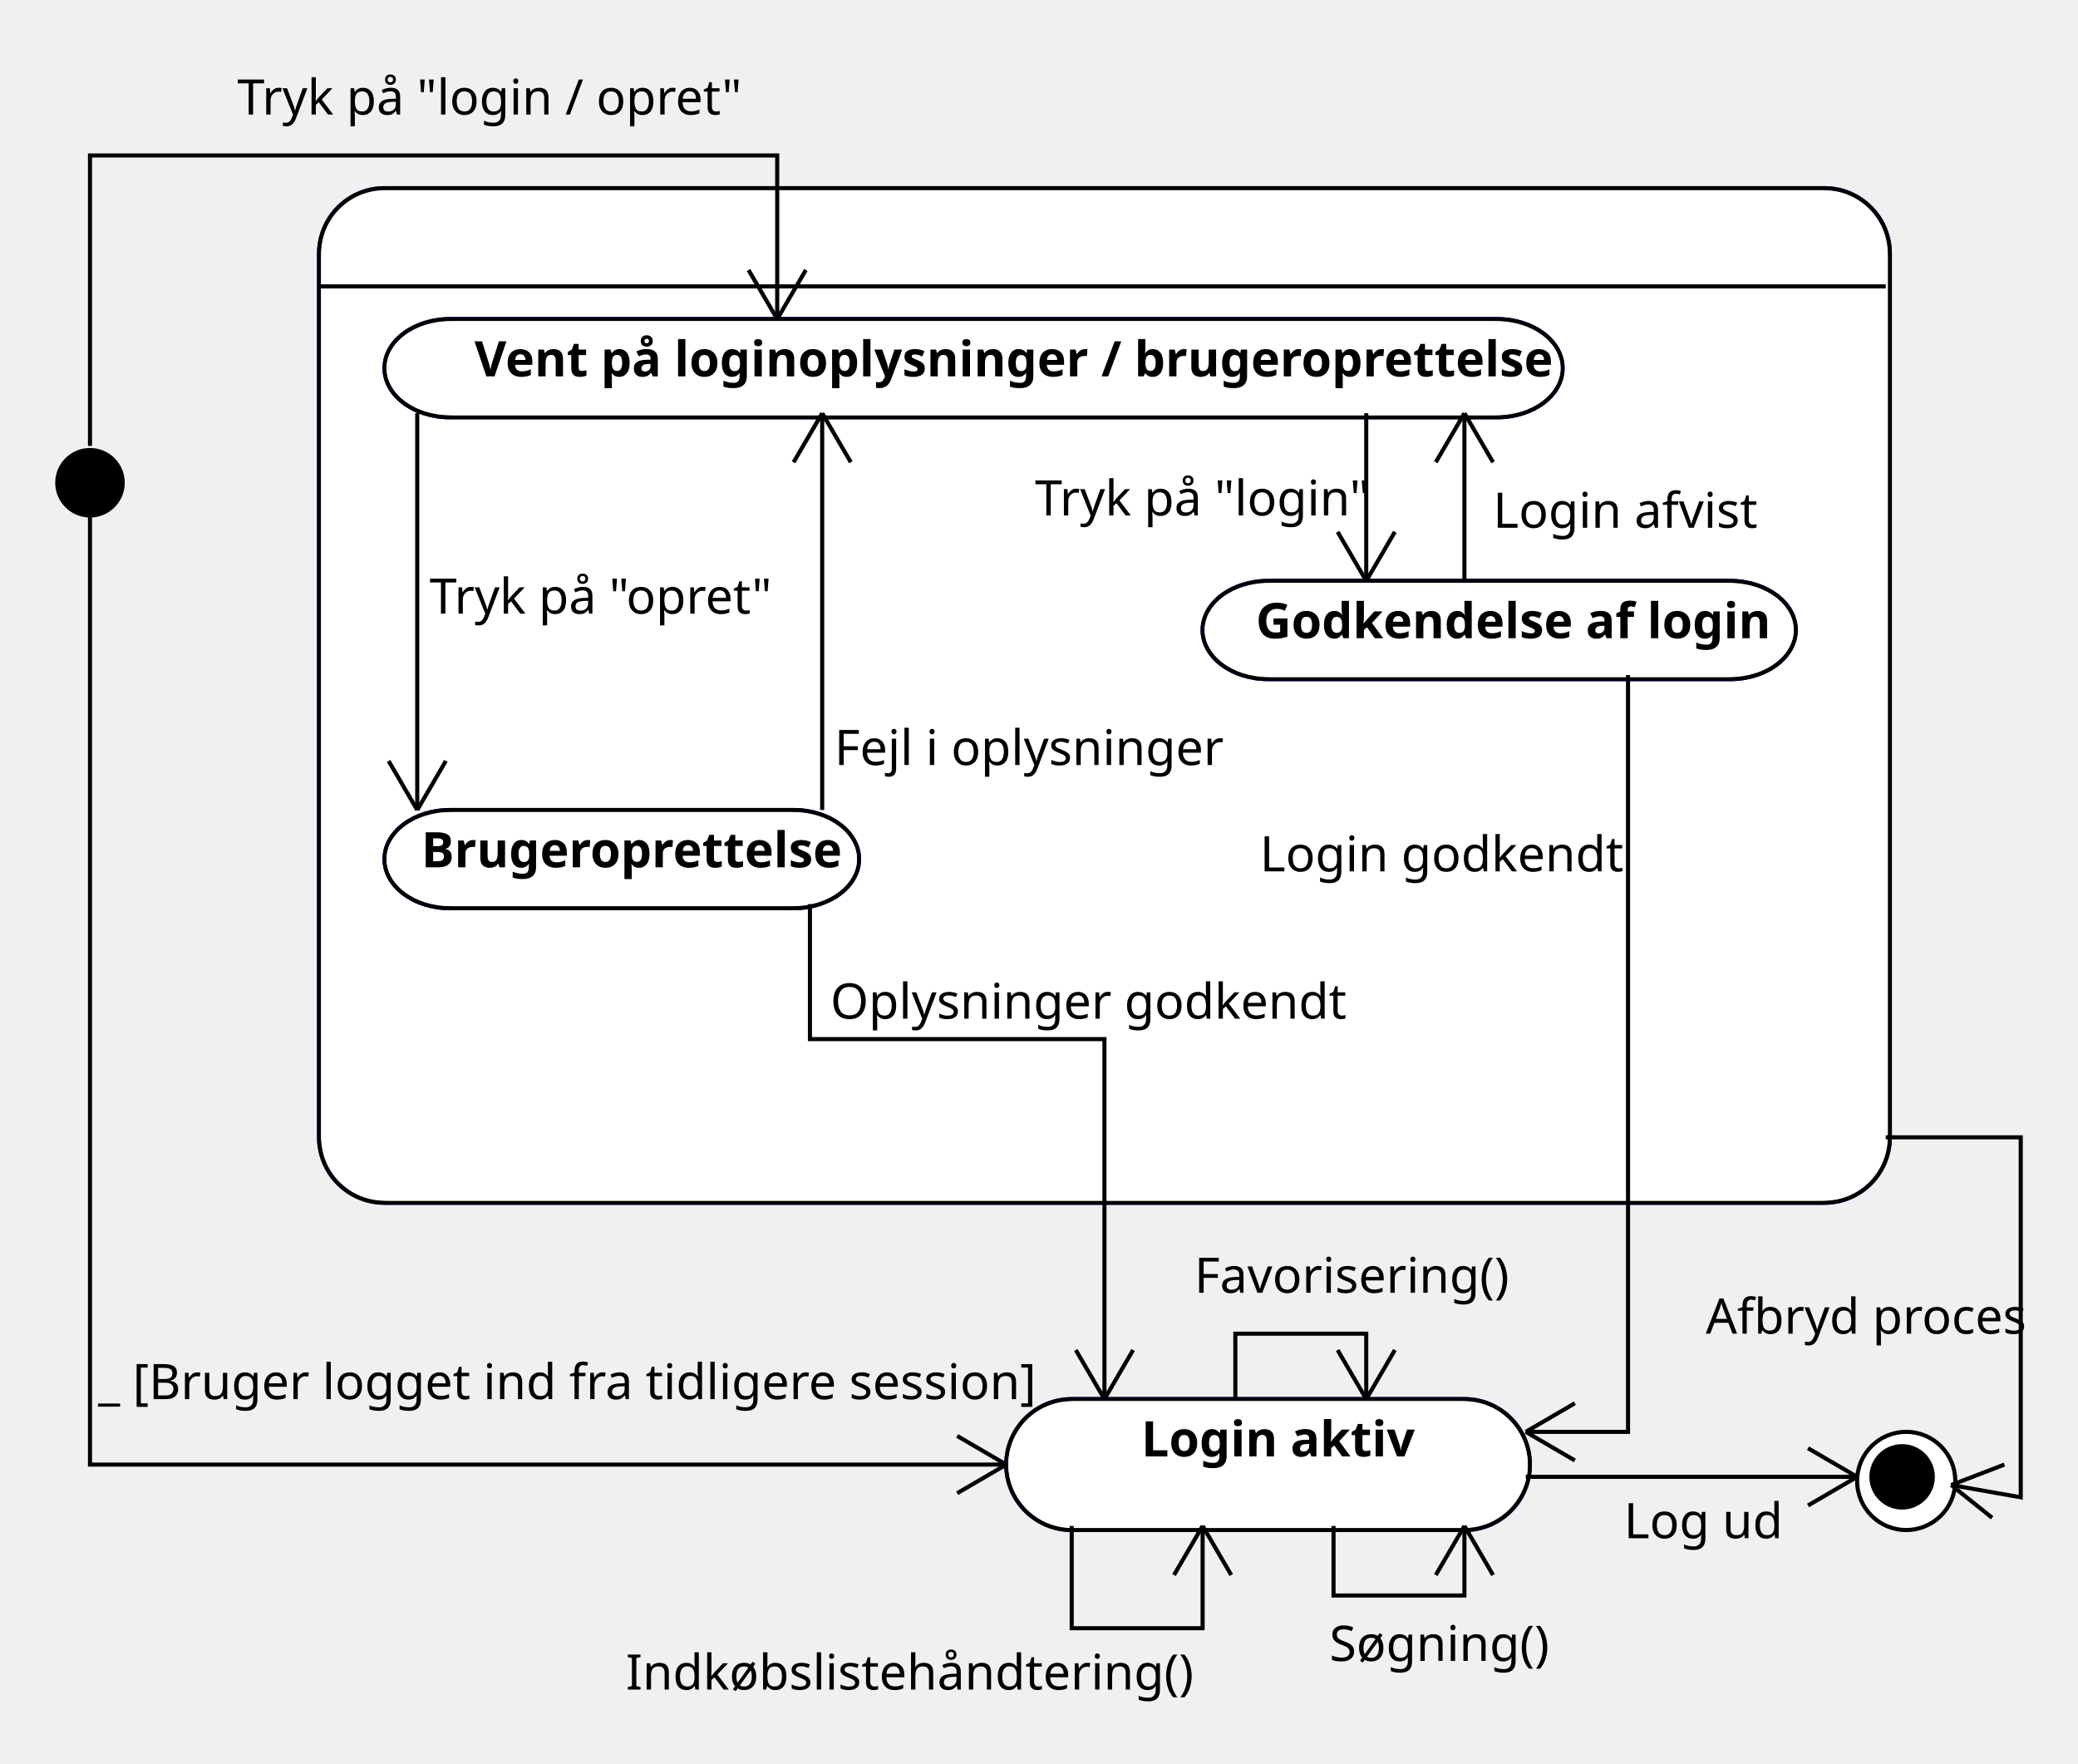
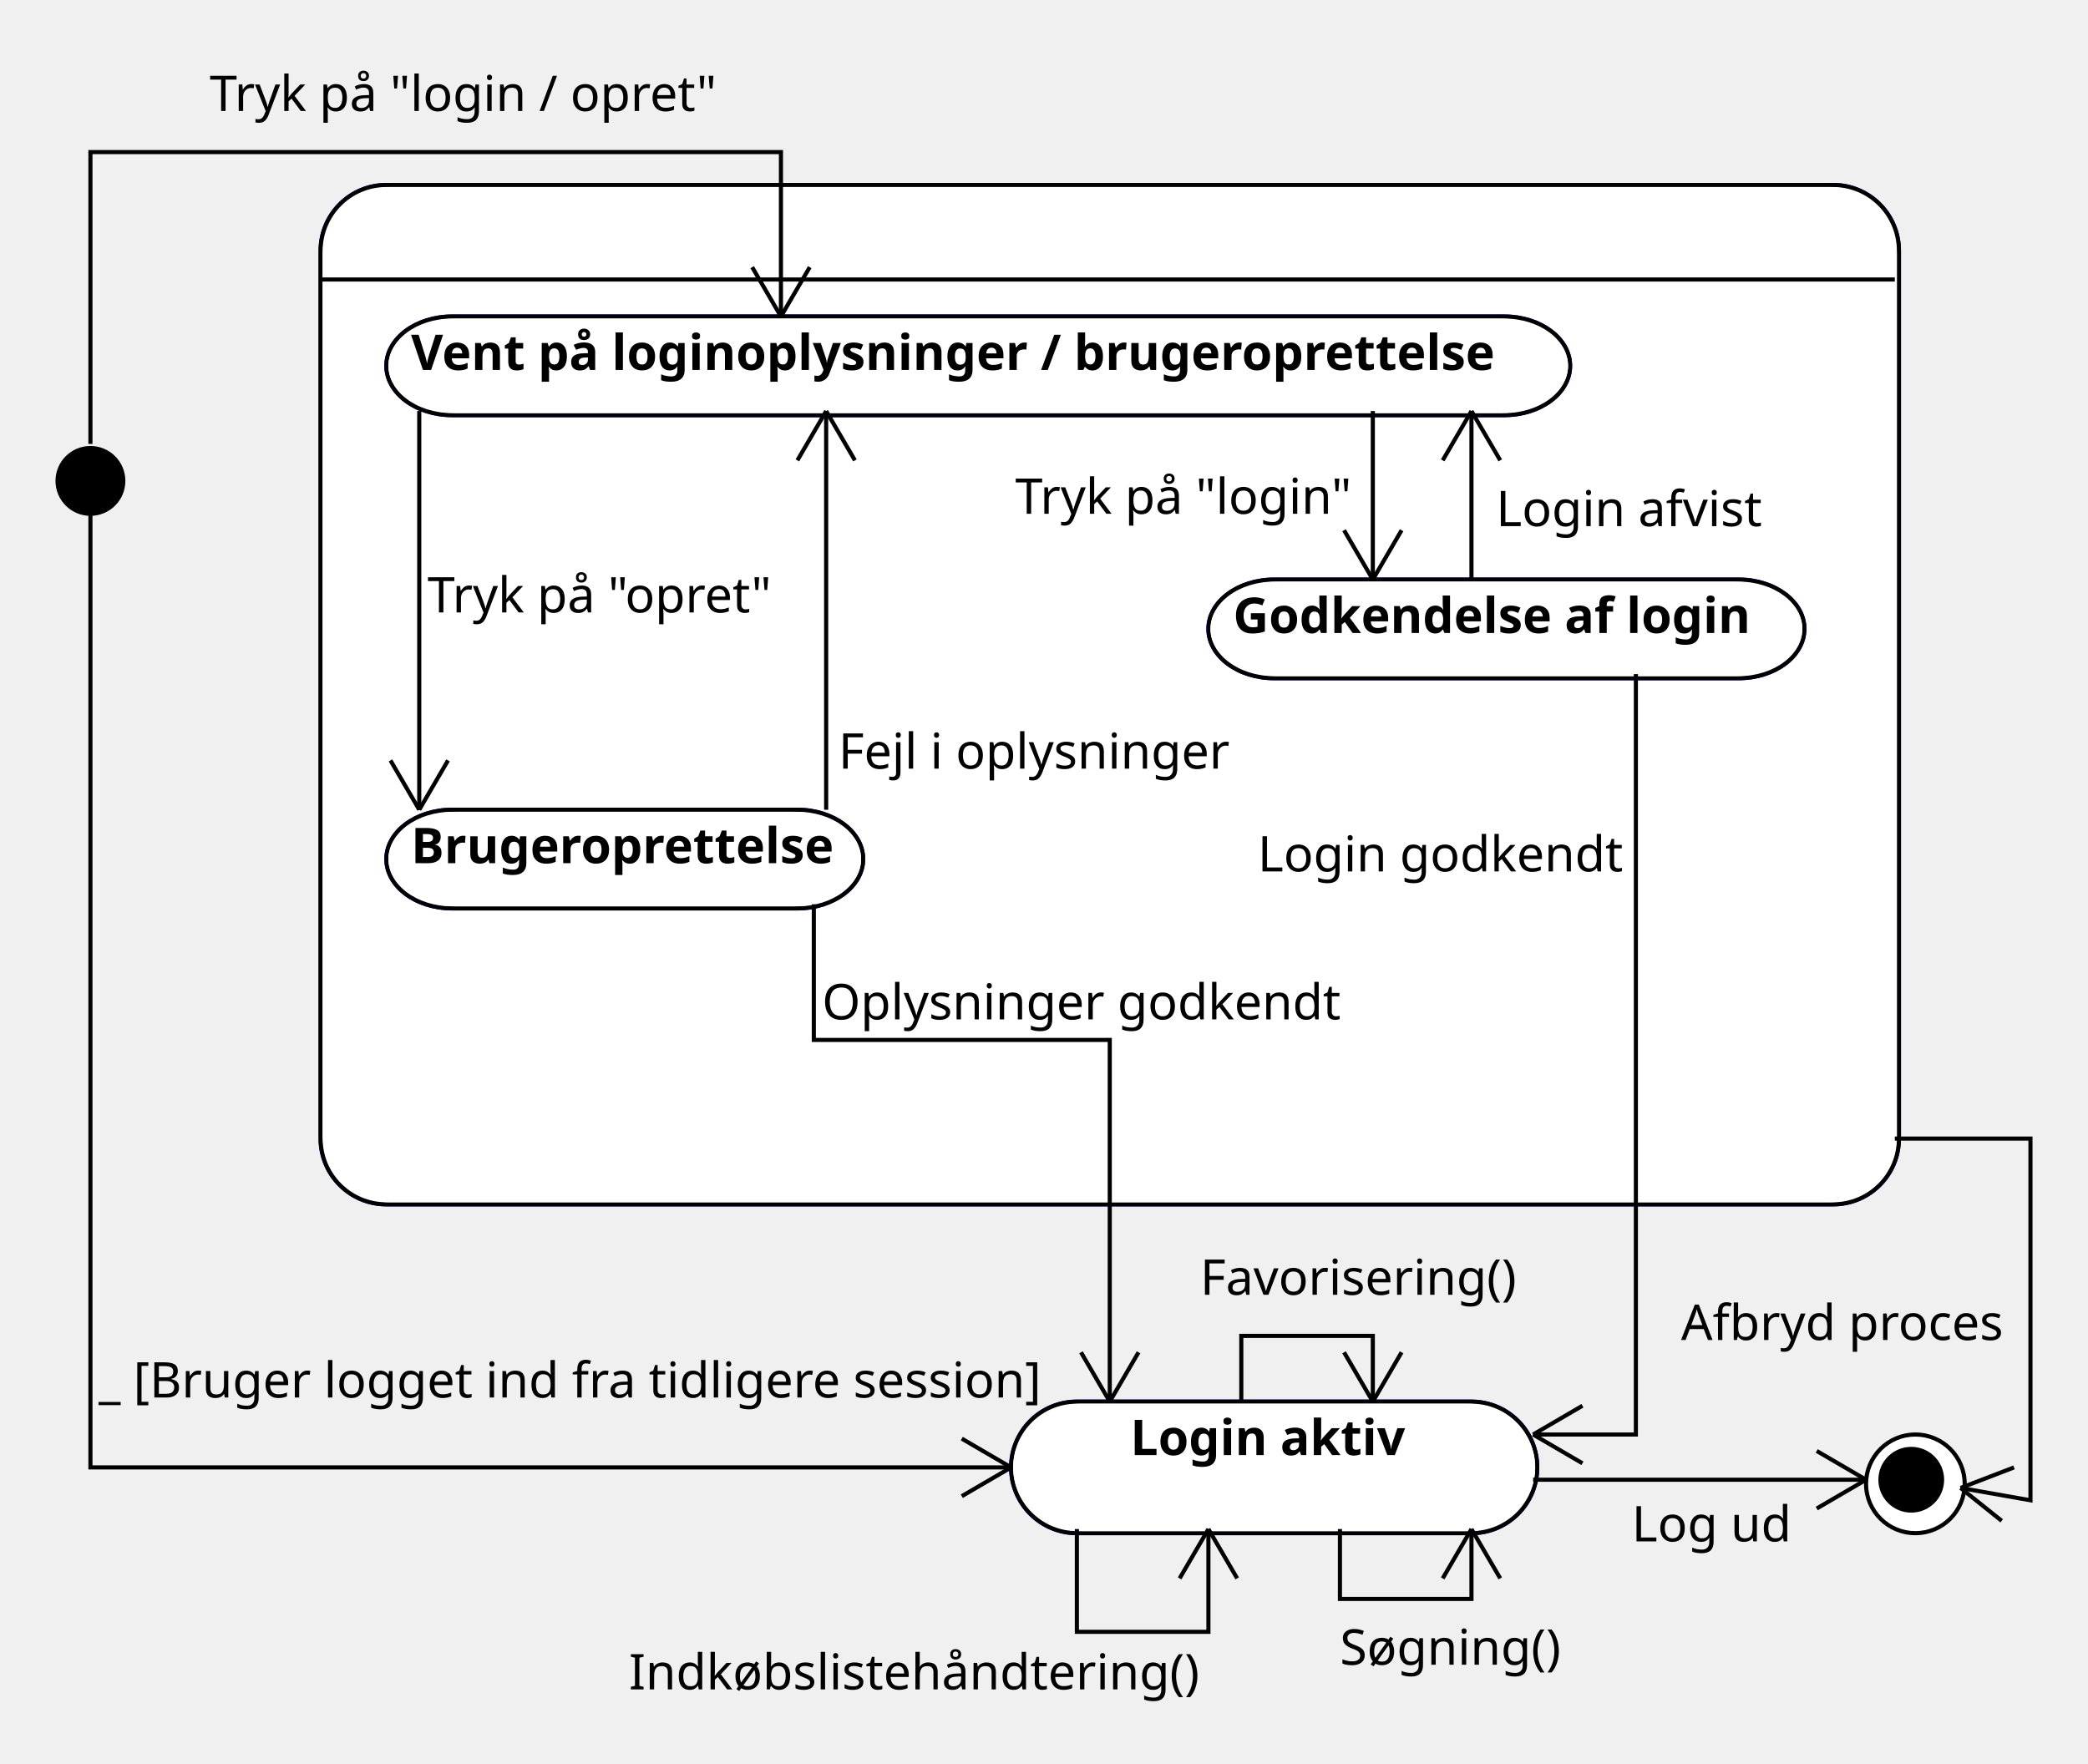
- <svg xmlns="http://www.w3.org/2000/svg" height="431" version="1.1" width="508">
-   <ellipse cx="22" cy="118" fill="#000000" rx="8.0" ry="8.0" stroke="#000000" stroke-width="1" />
-   <rect fill="#00ff" height="32" rx="16" ry="16" stroke="#00ff" stroke-width="1" width="128" x="246" y="342" />
-   <rect fill="#ffffff" height="32" rx="16" ry="16" stroke="#000000" stroke-width="1" width="128" x="246" y="342" />
-   <rect fill="#ffffff" height="30" rx="16" ry="16" stroke="#ffffff" stroke-width="1" width="126" x="247" y="343" />
-   <text font-family="Dialog" font-size="12" font-weight="bold" x="279" y="356">
+ <svg xmlns="http://www.w3.org/2000/svg" height="429" version="1.1" width="508">
+   <ellipse cx="22" cy="117" fill="#000000" rx="8.0" ry="8.0" stroke="#000000" stroke-width="1" />
+   <rect fill="#00ff" height="32" rx="16" ry="16" stroke="#00ff" stroke-width="1" width="128" x="246" y="341" />
+   <rect fill="#ffffff" height="32" rx="16" ry="16" stroke="#000000" stroke-width="1" width="128" x="246" y="341" />
+   <rect fill="#ffffff" height="30" rx="16" ry="16" stroke="#ffffff" stroke-width="1" width="126" x="247" y="342" />
+   <text font-family="Dialog" font-size="12" font-weight="bold" x="275" y="354">
Login aktiv</text>
-   <ellipse cx="466" cy="362" fill="#000000" rx="12.0" ry="12.0" stroke="#000000" stroke-width="1" />
-   <ellipse cx="466" cy="362" fill="#ffffff" rx="11.0" ry="11.0" stroke="#ffffff" stroke-width="1" />
-   <ellipse cx="465" cy="361" fill="#000000" rx="7.5" ry="7.5" stroke="#000000" stroke-width="1" />
-   <polyline fill="none" points="373,361 454,361" stroke="#000000" stroke-width="1" />
-   <line fill="#000000" stroke="#000000" stroke-width="1" x1="442" x2="454" y1="368" y2="361" />
-   <line fill="#000000" stroke="#000000" stroke-width="1" x1="442" x2="454" y1="354" y2="361" />
-   <text font-family="Dialog" font-size="12" x="397" y="376">
+   <ellipse cx="466" cy="361" fill="#000000" rx="12.0" ry="12.0" stroke="#000000" stroke-width="1" />
+   <ellipse cx="466" cy="361" fill="#ffffff" rx="11.0" ry="11.0" stroke="#ffffff" stroke-width="1" />
+   <ellipse cx="465" cy="360" fill="#000000" rx="7.5" ry="7.5" stroke="#000000" stroke-width="1" />
+   <polyline fill="none" points="373,360 454,360" stroke="#000000" stroke-width="1" />
+   <line fill="#000000" stroke="#000000" stroke-width="1" x1="442" x2="454" y1="367" y2="360" />
+   <line fill="#000000" stroke="#000000" stroke-width="1" x1="442" x2="454" y1="353" y2="360" />
+   <text font-family="Dialog" font-size="12" x="397" y="375">
Log ud</text>
-   <rect fill="#00ff" height="248" rx="16" ry="16" stroke="#00ff" stroke-width="1" width="384" x="78" y="46" />
-   <rect fill="#ffffff" height="248" rx="16" ry="16" stroke="#000000" stroke-width="1" width="384" x="78" y="46" />
-   <rect fill="#ffffff" height="246" rx="16" ry="16" stroke="#ffffff" stroke-width="1" width="382" x="79" y="47" />
-   <line fill="#000000" stroke="#000000" stroke-width="1" x1="78" x2="461" y1="70" y2="70" />
-   <rect fill="#00ff" height="24" rx="16" ry="16" stroke="#00ff" stroke-width="1" width="145" x="294" y="142" />
-   <rect fill="#ffffff" height="24" rx="16" ry="16" stroke="#000000" stroke-width="1" width="145" x="294" y="142" />
-   <rect fill="#ffffff" height="22" rx="16" ry="16" stroke="#ffffff" stroke-width="1" width="143" x="295" y="143" />
-   <text font-family="Dialog" font-size="12" font-weight="bold" x="307" y="156">
+   <rect fill="#00ff" height="248" rx="16" ry="16" stroke="#00ff" stroke-width="1" width="384" x="78" y="45" />
+   <rect fill="#ffffff" height="248" rx="16" ry="16" stroke="#000000" stroke-width="1" width="384" x="78" y="45" />
+   <rect fill="#ffffff" height="246" rx="16" ry="16" stroke="#ffffff" stroke-width="1" width="382" x="79" y="46" />
+   <line fill="#000000" stroke="#000000" stroke-width="1" x1="78" x2="461" y1="68" y2="68" />
+   <rect fill="#00ff" height="24" rx="16" ry="16" stroke="#00ff" stroke-width="1" width="145" x="294" y="141" />
+   <rect fill="#ffffff" height="24" rx="16" ry="16" stroke="#000000" stroke-width="1" width="145" x="294" y="141" />
+   <rect fill="#ffffff" height="22" rx="16" ry="16" stroke="#ffffff" stroke-width="1" width="143" x="295" y="142" />
+   <text font-family="Dialog" font-size="12" font-weight="bold" x="300" y="154">
Godkendelse af login</text>
-   <polyline fill="none" points="398,165 398,350 373,350" stroke="#000000" stroke-width="1" />
-   <line fill="#000000" stroke="#000000" stroke-width="1" x1="385" x2="373" y1="343" y2="350" />
-   <line fill="#000000" stroke="#000000" stroke-width="1" x1="385" x2="373" y1="357" y2="350" />
-   <text font-family="Dialog" font-size="12" x="308" y="213">
+   <polyline fill="none" points="398,164 398,349 373,349" stroke="#000000" stroke-width="1" />
+   <line fill="#000000" stroke="#000000" stroke-width="1" x1="385" x2="373" y1="342" y2="349" />
+   <line fill="#000000" stroke="#000000" stroke-width="1" x1="385" x2="373" y1="356" y2="349" />
+   <text font-family="Dialog" font-size="12" x="306" y="212">
Login godkendt</text>
-   <rect fill="#00ff" height="24" rx="16" ry="16" stroke="#00ff" stroke-width="1" width="288" x="94" y="78" />
-   <rect fill="#ffffff" height="24" rx="16" ry="16" stroke="#000000" stroke-width="1" width="288" x="94" y="78" />
-   <rect fill="#ffffff" height="22" rx="16" ry="16" stroke="#ffffff" stroke-width="1" width="286" x="95" y="79" />
-   <text font-family="Dialog" font-size="12" font-weight="bold" x="116" y="92">
+   <rect fill="#00ff" height="24" rx="16" ry="16" stroke="#00ff" stroke-width="1" width="288" x="94" y="77" />
+   <rect fill="#ffffff" height="24" rx="16" ry="16" stroke="#000000" stroke-width="1" width="288" x="94" y="77" />
+   <rect fill="#ffffff" height="22" rx="16" ry="16" stroke="#ffffff" stroke-width="1" width="286" x="95" y="78" />
+   <text font-family="Dialog" font-size="12" font-weight="bold" x="100" y="90">
Vent på loginoplysninger / brugeroprettelse</text>
-   <polyline fill="none" points="358,142 358,101" stroke="#000000" stroke-width="1" />
-   <line fill="#000000" stroke="#000000" stroke-width="1" x1="365" x2="358" y1="113" y2="101" />
-   <line fill="#000000" stroke="#000000" stroke-width="1" x1="351" x2="358" y1="113" y2="101" />
-   <text font-family="Dialog" font-size="12" x="365" y="129">
+   <polyline fill="none" points="358,141 358,100" stroke="#000000" stroke-width="1" />
+   <line fill="#000000" stroke="#000000" stroke-width="1" x1="365" x2="358" y1="112" y2="100" />
+   <line fill="#000000" stroke="#000000" stroke-width="1" x1="351" x2="358" y1="112" y2="100" />
+   <text font-family="Dialog" font-size="12" x="364" y="128">
Login afvist</text>
-   <polyline fill="none" points="334,101 334,142" stroke="#000000" stroke-width="1" />
-   <line fill="#000000" stroke="#000000" stroke-width="1" x1="327" x2="334" y1="130" y2="142" />
-   <line fill="#000000" stroke="#000000" stroke-width="1" x1="341" x2="334" y1="130" y2="142" />
-   <text font-family="Dialog" font-size="12" x="253" y="126">
+   <polyline fill="none" points="334,100 334,141" stroke="#000000" stroke-width="1" />
+   <line fill="#000000" stroke="#000000" stroke-width="1" x1="327" x2="334" y1="129" y2="141" />
+   <line fill="#000000" stroke="#000000" stroke-width="1" x1="341" x2="334" y1="129" y2="141" />
+   <text font-family="Dialog" font-size="12" x="247" y="125">
Tryk på "login"</text>
-   <polyline fill="none" points="22,109 22,38 190,38 190,78" stroke="#000000" stroke-width="1" />
-   <line fill="#000000" stroke="#000000" stroke-width="1" x1="183" x2="190" y1="66" y2="78" />
-   <line fill="#000000" stroke="#000000" stroke-width="1" x1="197" x2="190" y1="66" y2="78" />
-   <text font-family="Dialog" font-size="12" x="58" y="28">
+   <polyline fill="none" points="22,108 22,37 190,37 190,77" stroke="#000000" stroke-width="1" />
+   <line fill="#000000" stroke="#000000" stroke-width="1" x1="183" x2="190" y1="65" y2="77" />
+   <line fill="#000000" stroke="#000000" stroke-width="1" x1="197" x2="190" y1="65" y2="77" />
+   <text font-family="Dialog" font-size="12" x="51" y="27">
Tryk på "login / opret"</text>
-   <rect fill="#00ff" height="24" rx="16" ry="16" stroke="#00ff" stroke-width="1" width="116" x="94" y="198" />
-   <rect fill="#ffffff" height="24" rx="16" ry="16" stroke="#000000" stroke-width="1" width="116" x="94" y="198" />
-   <rect fill="#ffffff" height="22" rx="16" ry="16" stroke="#ffffff" stroke-width="1" width="114" x="95" y="199" />
-   <text font-family="Dialog" font-size="12" font-weight="bold" x="103" y="212">
+   <rect fill="#00ff" height="24" rx="16" ry="16" stroke="#00ff" stroke-width="1" width="116" x="94" y="197" />
+   <rect fill="#ffffff" height="24" rx="16" ry="16" stroke="#000000" stroke-width="1" width="116" x="94" y="197" />
+   <rect fill="#ffffff" height="22" rx="16" ry="16" stroke="#ffffff" stroke-width="1" width="114" x="95" y="198" />
+   <text font-family="Dialog" font-size="12" font-weight="bold" x="100" y="210">
Brugeroprettelse</text>
-   <polyline fill="none" points="198,221 198,254 270,254 270,342" stroke="#000000" stroke-width="1" />
-   <line fill="#000000" stroke="#000000" stroke-width="1" x1="263" x2="270" y1="330" y2="342" />
-   <line fill="#000000" stroke="#000000" stroke-width="1" x1="277" x2="270" y1="330" y2="342" />
-   <text font-family="Dialog" font-size="12" x="203" y="249">
+   <polyline fill="none" points="198,220 198,253 270,253 270,341" stroke="#000000" stroke-width="1" />
+   <line fill="#000000" stroke="#000000" stroke-width="1" x1="263" x2="270" y1="329" y2="341" />
+   <line fill="#000000" stroke="#000000" stroke-width="1" x1="277" x2="270" y1="329" y2="341" />
+   <text font-family="Dialog" font-size="12" x="200" y="248">
Oplysninger godkendt</text>
-   <polyline fill="none" points="201,198 201,101" stroke="#000000" stroke-width="1" />
-   <line fill="#000000" stroke="#000000" stroke-width="1" x1="208" x2="201" y1="113" y2="101" />
-   <line fill="#000000" stroke="#000000" stroke-width="1" x1="194" x2="201" y1="113" y2="101" />
+   <polyline fill="none" points="201,197 201,100" stroke="#000000" stroke-width="1" />
+   <line fill="#000000" stroke="#000000" stroke-width="1" x1="208" x2="201" y1="112" y2="100" />
+   <line fill="#000000" stroke="#000000" stroke-width="1" x1="194" x2="201" y1="112" y2="100" />
  <text font-family="Dialog" font-size="12" x="204" y="187">
Fejl i oplysninger</text>
-   <polyline fill="none" points="461,278 494,278 494,366 477,363" stroke="#000000" stroke-width="1" />
-   <line fill="#000000" stroke="#000000" stroke-width="1" x1="490" x2="477" y1="358" y2="363" />
-   <line fill="#000000" stroke="#000000" stroke-width="1" x1="487" x2="477" y1="371" y2="363" />
-   <text font-family="Dialog" font-size="12" x="417" y="326">
+   <polyline fill="none" points="461,277 494,277 494,365 477,362" stroke="#000000" stroke-width="1" />
+   <line fill="#000000" stroke="#000000" stroke-width="1" x1="490" x2="477" y1="357" y2="362" />
+   <line fill="#000000" stroke="#000000" stroke-width="1" x1="487" x2="477" y1="370" y2="362" />
+   <text font-family="Dialog" font-size="12" x="409" y="326">
Afbryd proces</text>
-   <polyline fill="none" points="22,126 22,358 246,358" stroke="#000000" stroke-width="1" />
-   <line fill="#000000" stroke="#000000" stroke-width="1" x1="234" x2="246" y1="365" y2="358" />
-   <line fill="#000000" stroke="#000000" stroke-width="1" x1="234" x2="246" y1="351" y2="358" />
-   <text font-family="Dialog" font-size="12" x="24" y="342">
+   <polyline fill="none" points="22,125 22,357 246,357" stroke="#000000" stroke-width="1" />
+   <line fill="#000000" stroke="#000000" stroke-width="1" x1="234" x2="246" y1="364" y2="357" />
+   <line fill="#000000" stroke="#000000" stroke-width="1" x1="234" x2="246" y1="350" y2="357" />
+   <text font-family="Dialog" font-size="12" x="24" y="340">
_ [Bruger logget ind fra tidligere session]</text>
-   <polyline fill="none" points="262,373 262,398 294,398 294,373" stroke="#000000" stroke-width="1" />
-   <line fill="#000000" stroke="#000000" stroke-width="1" x1="301" x2="294" y1="385" y2="373" />
-   <line fill="#000000" stroke="#000000" stroke-width="1" x1="287" x2="294" y1="385" y2="373" />
-   <text font-family="Dialog" font-size="12" x="153" y="413">
+   <polyline fill="none" points="262,372 262,397 294,397 294,372" stroke="#000000" stroke-width="1" />
+   <line fill="#000000" stroke="#000000" stroke-width="1" x1="301" x2="294" y1="384" y2="372" />
+   <line fill="#000000" stroke="#000000" stroke-width="1" x1="287" x2="294" y1="384" y2="372" />
+   <text font-family="Dialog" font-size="12" x="153" y="411">
Indkøbslistehåndtering()</text>
-   <polyline fill="none" points="302,342 302,326 334,326 334,342" stroke="#000000" stroke-width="1" />
-   <line fill="#000000" stroke="#000000" stroke-width="1" x1="327" x2="334" y1="330" y2="342" />
-   <line fill="#000000" stroke="#000000" stroke-width="1" x1="341" x2="334" y1="330" y2="342" />
-   <text font-family="Dialog" font-size="12" x="292" y="316">
+   <polyline fill="none" points="302,341 302,325 334,325 334,341" stroke="#000000" stroke-width="1" />
+   <line fill="#000000" stroke="#000000" stroke-width="1" x1="327" x2="334" y1="329" y2="341" />
+   <line fill="#000000" stroke="#000000" stroke-width="1" x1="341" x2="334" y1="329" y2="341" />
+   <text font-family="Dialog" font-size="12" x="292" y="315">
Favorisering()</text>
-   <polyline fill="none" points="102,101 102,198" stroke="#000000" stroke-width="1" />
-   <line fill="#000000" stroke="#000000" stroke-width="1" x1="95" x2="102" y1="186" y2="198" />
-   <line fill="#000000" stroke="#000000" stroke-width="1" x1="109" x2="102" y1="186" y2="198" />
-   <text font-family="Dialog" font-size="12" x="105" y="150">
+   <polyline fill="none" points="102,100 102,197" stroke="#000000" stroke-width="1" />
+   <line fill="#000000" stroke="#000000" stroke-width="1" x1="95" x2="102" y1="185" y2="197" />
+   <line fill="#000000" stroke="#000000" stroke-width="1" x1="109" x2="102" y1="185" y2="197" />
+   <text font-family="Dialog" font-size="12" x="104" y="149">
Tryk på "opret"</text>
-   <polyline fill="none" points="326,373 326,390 358,390 358,373" stroke="#000000" stroke-width="1" />
-   <line fill="#000000" stroke="#000000" stroke-width="1" x1="365" x2="358" y1="385" y2="373" />
-   <line fill="#000000" stroke="#000000" stroke-width="1" x1="351" x2="358" y1="385" y2="373" />
-   <text font-family="Dialog" font-size="12" x="325" y="406">
+   <polyline fill="none" points="326,372 326,389 358,389 358,372" stroke="#000000" stroke-width="1" />
+   <line fill="#000000" stroke="#000000" stroke-width="1" x1="365" x2="358" y1="384" y2="372" />
+   <line fill="#000000" stroke="#000000" stroke-width="1" x1="351" x2="358" y1="384" y2="372" />
+   <text font-family="Dialog" font-size="12" x="326" y="405">
Søgning()</text>
</svg>
